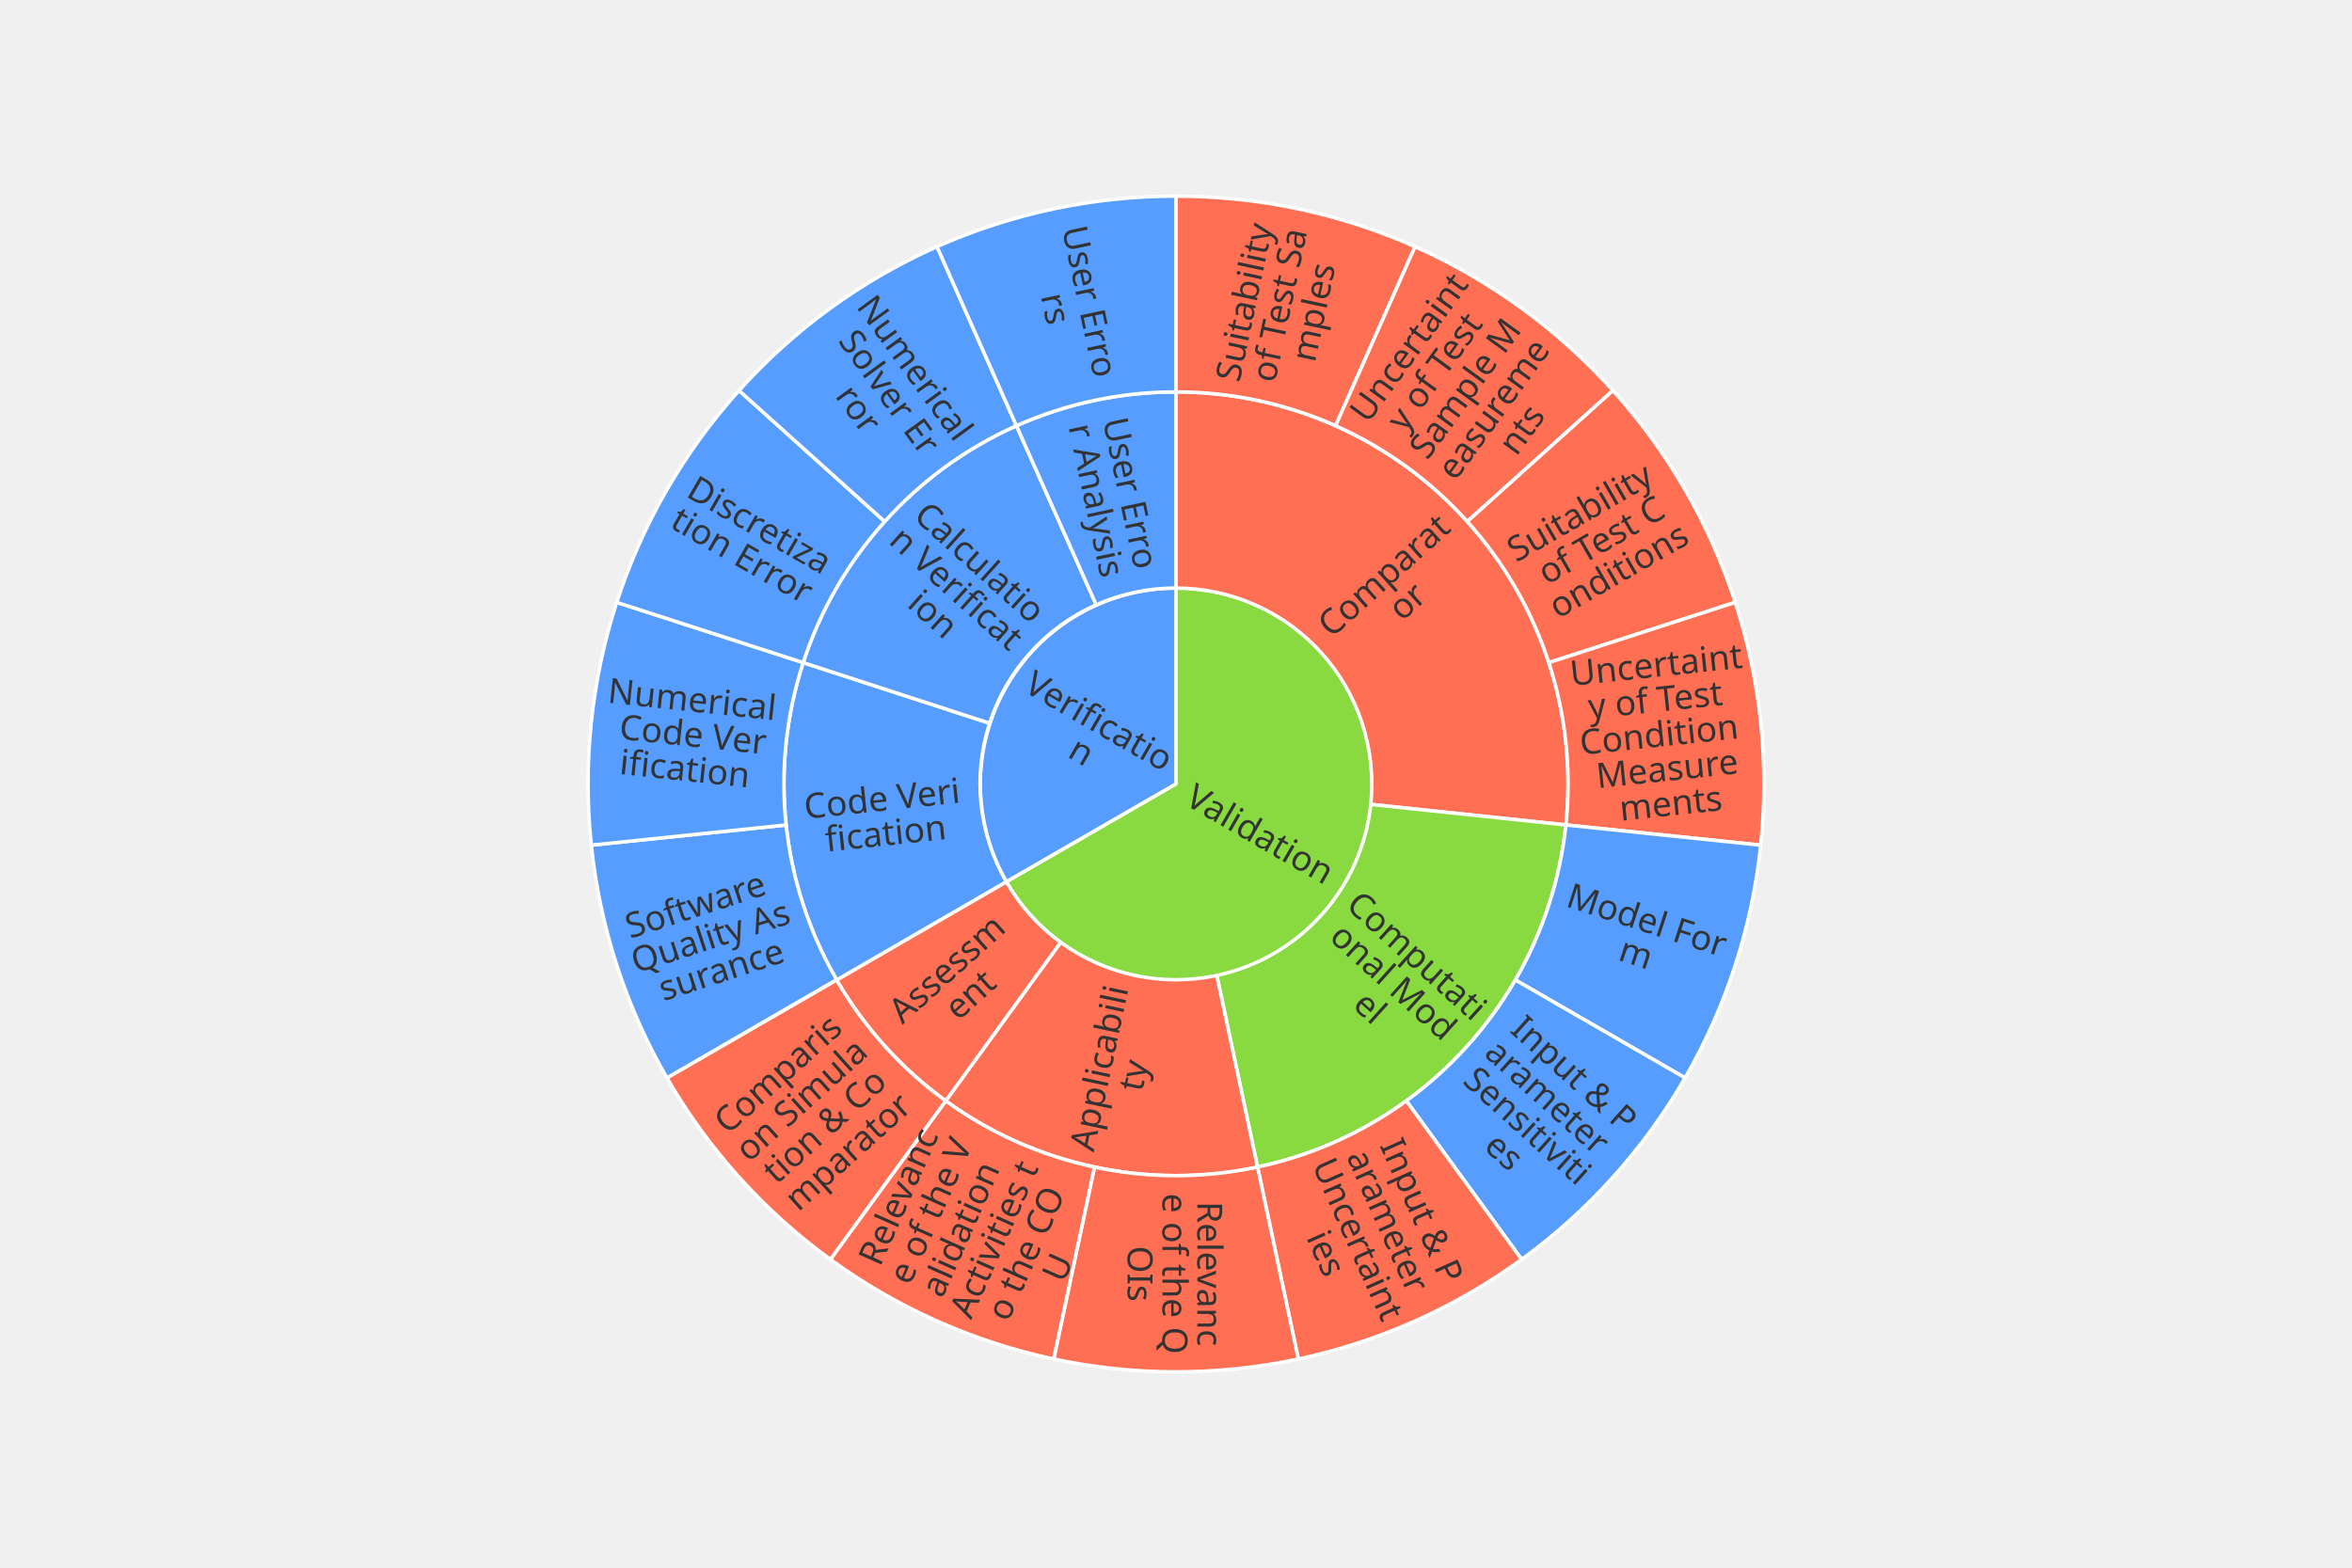
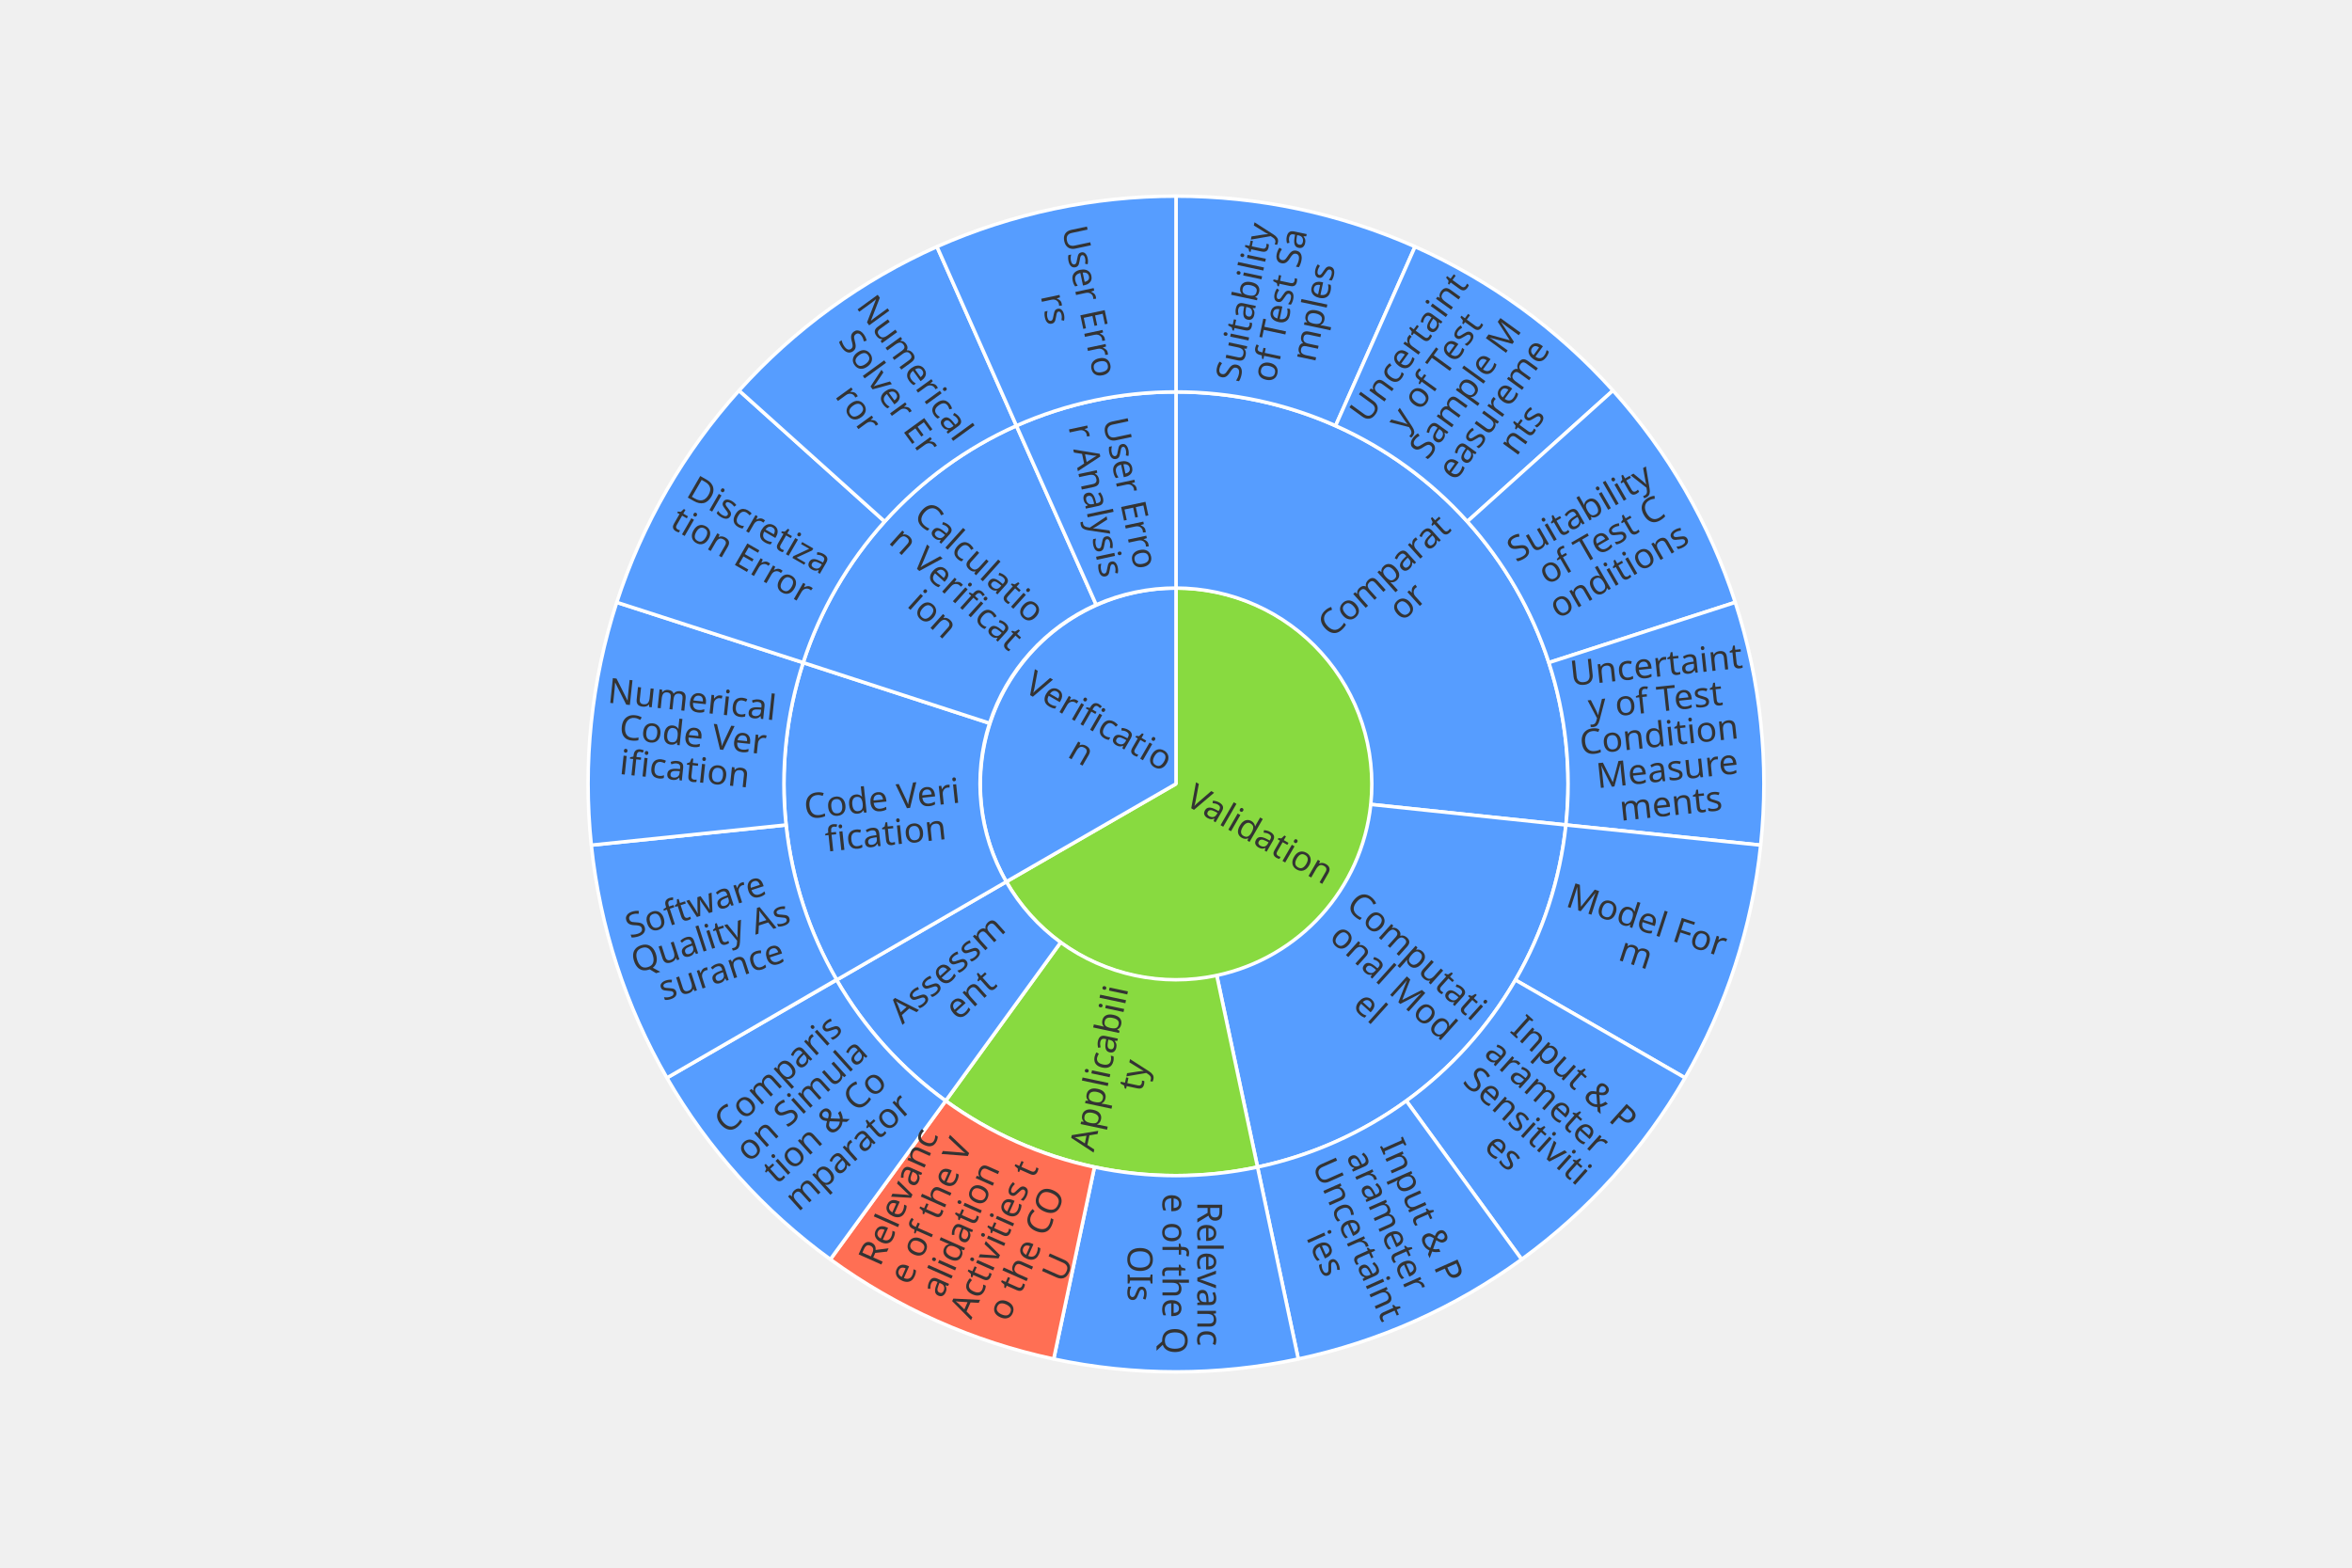
<svg xmlns="http://www.w3.org/2000/svg" width="675" height="450" version="1.1" baseProfile="full" viewBox="0 0 675 450">
  <rect width="675" height="450" x="0" y="0" id="0" fill="none" />
  <path d="M337.5 168.8A56.3 56.3 0 1 1 288.8 253.1L337.5 225Z" fill="#88da40" stroke="white" stroke-linejoin="bevel" />
-   <path d="M337.5 112.5A112.5 112.5 0 0 1 449.4 236.8L393.4 230.9A56.3 56.3 0 0 0 337.5 168.8Z" fill="#ff6f54" stroke="white" stroke-linejoin="bevel" class="zr0-cls-0" />
-   <path d="M337.5 56.3A168.8 168.8 0 0 1 406.1 70.8L383.3 122.2A112.5 112.5 0 0 0 337.5 112.5Z" fill="#ff6f54" stroke="white" stroke-linejoin="bevel" class="zr0-cls-1" />
-   <path d="M406.1 70.8A168.8 168.8 0 0 1 462.9 112.1L421.1 149.7A112.5 112.5 0 0 0 383.3 122.2Z" fill="#ff6f54" stroke="white" stroke-linejoin="bevel" class="zr0-cls-2" />
-   <path d="M462.9 112.1A168.8 168.8 0 0 1 498 172.9L444.5 190.2A112.5 112.5 0 0 0 421.1 149.7Z" fill="#ff6f54" stroke="white" stroke-linejoin="bevel" class="zr0-cls-3" />
-   <path d="M498 172.9A168.8 168.8 0 0 1 505.3 242.6L449.4 236.8A112.5 112.5 0 0 0 444.5 190.2Z" fill="#ff6f54" stroke="white" stroke-linejoin="bevel" class="zr0-cls-4" />
-   <path d="M449.4 236.8A112.5 112.5 0 0 1 360.9 335L349.2 280A56.3 56.3 0 0 0 393.4 230.9Z" fill="#88da40" stroke="white" stroke-linejoin="bevel" class="zr0-cls-5" />
+   <path d="M337.5 112.5A112.5 112.5 0 0 1 449.4 236.8L393.4 230.9A56.3 56.3 0 0 0 337.5 168.8Z" fill="#569dff" stroke="white" stroke-linejoin="bevel" class="zr0-cls-0" />
+   <path d="M337.5 56.3A168.8 168.8 0 0 1 406.1 70.8L383.3 122.2A112.5 112.5 0 0 0 337.5 112.5Z" fill="#569dff" stroke="white" stroke-linejoin="bevel" class="zr0-cls-1" />
+   <path d="M406.1 70.8A168.8 168.8 0 0 1 462.9 112.1L421.1 149.7A112.5 112.5 0 0 0 383.3 122.2Z" fill="#569dff" stroke="white" stroke-linejoin="bevel" class="zr0-cls-2" />
+   <path d="M462.9 112.1A168.8 168.8 0 0 1 498 172.9L444.5 190.2A112.5 112.5 0 0 0 421.1 149.7Z" fill="#569dff" stroke="white" stroke-linejoin="bevel" class="zr0-cls-3" />
+   <path d="M498 172.9A168.8 168.8 0 0 1 505.3 242.6L449.4 236.8A112.5 112.5 0 0 0 444.5 190.2Z" fill="#569dff" stroke="white" stroke-linejoin="bevel" class="zr0-cls-4" />
+   <path d="M449.4 236.8A112.5 112.5 0 0 1 360.9 335L349.2 280A56.3 56.3 0 0 0 393.4 230.9Z" fill="#569dff" stroke="white" stroke-linejoin="bevel" class="zr0-cls-5" />
  <path d="M505.3 242.6A168.8 168.8 0 0 1 483.6 309.4L434.9 281.3A112.5 112.5 0 0 0 449.4 236.8Z" fill="#569dff" stroke="white" stroke-linejoin="bevel" class="zr0-cls-6" />
  <path d="M483.6 309.4A168.8 168.8 0 0 1 436.7 361.5L403.6 316A112.5 112.5 0 0 0 434.9 281.3Z" fill="#569dff" stroke="white" stroke-linejoin="bevel" class="zr0-cls-7" />
-   <path d="M436.7 361.5A168.8 168.8 0 0 1 372.6 390.1L360.9 335A112.5 112.5 0 0 0 403.6 316Z" fill="#ff6f54" stroke="white" stroke-linejoin="bevel" class="zr0-cls-8" />
-   <path d="M360.9 335A112.5 112.5 0 0 1 271.4 316L304.4 270.5A56.3 56.3 0 0 0 349.2 280Z" fill="#ff6f54" stroke="white" stroke-linejoin="bevel" class="zr0-cls-9" />
-   <path d="M372.6 390.1A168.8 168.8 0 0 1 302.4 390.1L314.1 335A112.5 112.5 0 0 0 360.9 335Z" fill="#ff6f54" stroke="white" stroke-linejoin="bevel" class="zr0-cls-10" />
+   <path d="M436.7 361.5A168.8 168.8 0 0 1 372.6 390.1L360.9 335A112.5 112.5 0 0 0 403.6 316Z" fill="#569dff" stroke="white" stroke-linejoin="bevel" class="zr0-cls-8" />
+   <path d="M360.9 335A112.5 112.5 0 0 1 271.4 316L304.4 270.5A56.3 56.3 0 0 0 349.2 280Z" fill="#88da40" stroke="white" stroke-linejoin="bevel" class="zr0-cls-9" />
+   <path d="M372.6 390.1A168.8 168.8 0 0 1 302.4 390.1L314.1 335A112.5 112.5 0 0 0 360.9 335Z" fill="#569dff" stroke="white" stroke-linejoin="bevel" class="zr0-cls-10" />
  <path d="M302.4 390.1A168.8 168.8 0 0 1 238.3 361.5L271.4 316A112.5 112.5 0 0 0 314.1 335Z" fill="#ff6f54" stroke="white" stroke-linejoin="bevel" class="zr0-cls-11" />
-   <path d="M271.4 316A112.5 112.5 0 0 1 240.1 281.3L288.8 253.1A56.3 56.3 0 0 0 304.4 270.5Z" fill="#ff6f54" stroke="white" stroke-linejoin="bevel" class="zr0-cls-12" />
-   <path d="M238.3 361.5A168.8 168.8 0 0 1 191.4 309.4L240.1 281.3A112.5 112.5 0 0 0 271.4 316Z" fill="#ff6f54" stroke="white" stroke-linejoin="bevel" class="zr0-cls-13" />
+   <path d="M271.4 316A112.5 112.5 0 0 1 240.1 281.3L288.8 253.1A56.3 56.3 0 0 0 304.4 270.5Z" fill="#569dff" stroke="white" stroke-linejoin="bevel" class="zr0-cls-12" />
+   <path d="M238.3 361.5A168.8 168.8 0 0 1 191.4 309.4L240.1 281.3A112.5 112.5 0 0 0 271.4 316Z" fill="#569dff" stroke="white" stroke-linejoin="bevel" class="zr0-cls-13" />
  <path d="M288.8 253.1A56.3 56.3 0 0 1 337.5 168.8L337.5 225Z" fill="#569dff" stroke="white" stroke-linejoin="bevel" />
  <path d="M240.1 281.3A112.5 112.5 0 0 1 230.5 190.2L284 207.6A56.3 56.3 0 0 0 288.8 253.1Z" fill="#569dff" stroke="white" stroke-linejoin="bevel" class="zr0-cls-14" />
  <path d="M191.4 309.4A168.8 168.8 0 0 1 169.7 242.6L225.6 236.8A112.5 112.5 0 0 0 240.1 281.2Z" fill="#569dff" stroke="white" stroke-linejoin="bevel" class="zr0-cls-15" />
  <path d="M169.7 242.6A168.8 168.8 0 0 1 177 172.9L230.5 190.2A112.5 112.5 0 0 0 225.6 236.8Z" fill="#569dff" stroke="white" stroke-linejoin="bevel" class="zr0-cls-16" />
  <path d="M230.5 190.2A112.5 112.5 0 0 1 291.7 122.2L314.6 173.6A56.3 56.3 0 0 0 284 207.6Z" fill="#569dff" stroke="white" stroke-linejoin="bevel" class="zr0-cls-17" />
  <path d="M177 172.9A168.8 168.8 0 0 1 212.1 112.1L253.9 149.7A112.5 112.5 0 0 0 230.5 190.2Z" fill="#569dff" stroke="white" stroke-linejoin="bevel" class="zr0-cls-18" />
  <path d="M212.1 112.1A168.8 168.8 0 0 1 268.9 70.8L291.7 122.2A112.5 112.5 0 0 0 253.9 149.7Z" fill="#569dff" stroke="white" stroke-linejoin="bevel" class="zr0-cls-19" />
  <path d="M291.7 122.2A112.5 112.5 0 0 1 337.5 112.5L337.5 168.8A56.3 56.3 0 0 0 314.6 173.6Z" fill="#569dff" stroke="white" stroke-linejoin="bevel" class="zr0-cls-20" />
  <path d="M268.9 70.8A168.8 168.8 0 0 1 337.5 56.3L337.5 112.5A112.5 112.5 0 0 0 291.7 122.2Z" fill="#569dff" stroke="white" stroke-linejoin="bevel" class="zr0-cls-21" />
  <text dominant-baseline="central" text-anchor="middle" style="font-size:10px;font-family:sans-serif;" transform="matrix(0.866,0.5,-0.5,0.866,361.857,239.0625)" fill="#333">Validation</text>
  <text dominant-baseline="central" text-anchor="middle" style="font-size:10px;font-family:sans-serif;" y="-5" transform="matrix(0.743,-0.669,0.669,0.743,400.2028,168.5421)" fill="#333">Comparat</text>
  <text dominant-baseline="central" text-anchor="middle" style="font-size:10px;font-family:sans-serif;" y="5" transform="matrix(0.743,-0.669,0.669,0.743,400.2028,168.5421)" fill="#333">or</text>
  <text dominant-baseline="central" text-anchor="middle" style="font-size:10px;font-family:sans-serif;" xml:space="preserve" y="-10" transform="matrix(0.208,-0.978,0.978,0.208,366.7376,87.448)" fill="#333">Suitability </text>
  <text dominant-baseline="central" text-anchor="middle" style="font-size:10px;font-family:sans-serif;" xml:space="preserve" transform="matrix(0.208,-0.978,0.978,0.208,366.7376,87.448)" fill="#333">of Test Sa</text>
  <text dominant-baseline="central" text-anchor="middle" style="font-size:10px;font-family:sans-serif;" y="10" transform="matrix(0.208,-0.978,0.978,0.208,366.7376,87.448)" fill="#333">mples</text>
  <text dominant-baseline="central" text-anchor="middle" style="font-size:10px;font-family:sans-serif;" y="-20" transform="matrix(0.588,-0.809,0.809,0.588,420.1573,111.232)" fill="#333">Uncertaint</text>
  <text dominant-baseline="central" text-anchor="middle" style="font-size:10px;font-family:sans-serif;" xml:space="preserve" y="-10" transform="matrix(0.588,-0.809,0.809,0.588,420.1573,111.232)" fill="#333">y of Test </text>
  <text dominant-baseline="central" text-anchor="middle" style="font-size:10px;font-family:sans-serif;" xml:space="preserve" transform="matrix(0.588,-0.809,0.809,0.588,420.1573,111.232)" fill="#333">Sample M</text>
  <text dominant-baseline="central" text-anchor="middle" style="font-size:10px;font-family:sans-serif;" y="10" transform="matrix(0.588,-0.809,0.809,0.588,420.1573,111.232)" fill="#333">easureme</text>
  <text dominant-baseline="central" text-anchor="middle" style="font-size:10px;font-family:sans-serif;" y="20" transform="matrix(0.588,-0.809,0.809,0.588,420.1573,111.232)" fill="#333">nts</text>
  <text dominant-baseline="central" text-anchor="middle" style="font-size:10px;font-family:sans-serif;" xml:space="preserve" y="-10" transform="matrix(0.866,-0.5,0.5,0.866,459.2848,154.6875)" fill="#333">Suitability </text>
  <text dominant-baseline="central" text-anchor="middle" style="font-size:10px;font-family:sans-serif;" xml:space="preserve" transform="matrix(0.866,-0.5,0.5,0.866,459.2848,154.6875)" fill="#333">of Test C</text>
  <text dominant-baseline="central" text-anchor="middle" style="font-size:10px;font-family:sans-serif;" y="10" transform="matrix(0.866,-0.5,0.5,0.866,459.2848,154.6875)" fill="#333">onditions</text>
  <text dominant-baseline="central" text-anchor="middle" style="font-size:10px;font-family:sans-serif;" y="-20" transform="matrix(0.995,-0.105,0.105,0.995,477.3546,210.3007)" fill="#333">Uncertaint</text>
  <text dominant-baseline="central" text-anchor="middle" style="font-size:10px;font-family:sans-serif;" xml:space="preserve" y="-10" transform="matrix(0.995,-0.105,0.105,0.995,477.3546,210.3007)" fill="#333">y of Test </text>
  <text dominant-baseline="central" text-anchor="middle" style="font-size:10px;font-family:sans-serif;" xml:space="preserve" transform="matrix(0.995,-0.105,0.105,0.995,477.3546,210.3007)" fill="#333">Condition </text>
  <text dominant-baseline="central" text-anchor="middle" style="font-size:10px;font-family:sans-serif;" y="10" transform="matrix(0.995,-0.105,0.105,0.995,477.3546,210.3007)" fill="#333">Measure</text>
  <text dominant-baseline="central" text-anchor="middle" style="font-size:10px;font-family:sans-serif;" y="20" transform="matrix(0.995,-0.105,0.105,0.995,477.3546,210.3007)" fill="#333">ments</text>
  <text dominant-baseline="central" text-anchor="middle" style="font-size:10px;font-family:sans-serif;" y="-10" transform="matrix(0.743,0.669,-0.669,0.743,400.2028,281.4579)" fill="#333">Computati</text>
  <text dominant-baseline="central" text-anchor="middle" style="font-size:10px;font-family:sans-serif;" xml:space="preserve" transform="matrix(0.743,0.669,-0.669,0.743,400.2028,281.4579)" fill="#333">onal Mod</text>
  <text dominant-baseline="central" text-anchor="middle" style="font-size:10px;font-family:sans-serif;" y="10" transform="matrix(0.743,0.669,-0.669,0.743,400.2028,281.4579)" fill="#333">el</text>
  <text dominant-baseline="central" text-anchor="middle" style="font-size:10px;font-family:sans-serif;" xml:space="preserve" y="-5" transform="matrix(0.951,0.309,-0.309,0.951,471.2423,268.4555)" fill="#333">Model For</text>
  <text dominant-baseline="central" text-anchor="middle" style="font-size:10px;font-family:sans-serif;" y="5" transform="matrix(0.951,0.309,-0.309,0.951,471.2423,268.4555)" fill="#333">m</text>
  <text dominant-baseline="central" text-anchor="middle" style="font-size:10px;font-family:sans-serif;" xml:space="preserve" y="-15" transform="matrix(0.743,0.669,-0.669,0.743,442.0047,319.0965)" fill="#333">Input &amp; P</text>
  <text dominant-baseline="central" text-anchor="middle" style="font-size:10px;font-family:sans-serif;" xml:space="preserve" y="-5" transform="matrix(0.743,0.669,-0.669,0.743,442.0047,319.0965)" fill="#333">arameter </text>
  <text dominant-baseline="central" text-anchor="middle" style="font-size:10px;font-family:sans-serif;" y="5" transform="matrix(0.743,0.669,-0.669,0.743,442.0047,319.0965)" fill="#333">Sensitiviti</text>
  <text dominant-baseline="central" text-anchor="middle" style="font-size:10px;font-family:sans-serif;" y="15" transform="matrix(0.743,0.669,-0.669,0.743,442.0047,319.0965)" fill="#333">es</text>
  <text dominant-baseline="central" text-anchor="middle" style="font-size:10px;font-family:sans-serif;" xml:space="preserve" y="-15" transform="matrix(0.407,0.914,-0.914,0.407,394.6973,353.4673)" fill="#333">Input &amp; P</text>
  <text dominant-baseline="central" text-anchor="middle" style="font-size:10px;font-family:sans-serif;" xml:space="preserve" y="-5" transform="matrix(0.407,0.914,-0.914,0.407,394.6973,353.4673)" fill="#333">arameter </text>
  <text dominant-baseline="central" text-anchor="middle" style="font-size:10px;font-family:sans-serif;" y="5" transform="matrix(0.407,0.914,-0.914,0.407,394.6973,353.4673)" fill="#333">Uncertaint</text>
  <text dominant-baseline="central" text-anchor="middle" style="font-size:10px;font-family:sans-serif;" y="15" transform="matrix(0.407,0.914,-0.914,0.407,394.6973,353.4673)" fill="#333">ies</text>
  <text dominant-baseline="central" text-anchor="middle" style="font-size:10px;font-family:sans-serif;" y="-5" transform="matrix(0.208,-0.978,0.978,0.208,319.9575,307.5312)" fill="#333">Applicabili</text>
  <text dominant-baseline="central" text-anchor="middle" style="font-size:10px;font-family:sans-serif;" y="5" transform="matrix(0.208,-0.978,0.978,0.208,319.9575,307.5312)" fill="#333">ty</text>
  <text dominant-baseline="central" text-anchor="middle" style="font-size:10px;font-family:sans-serif;" y="-10" transform="matrix(0,1,-1,0,337.5,365.625)" fill="#333">Relevanc</text>
  <text dominant-baseline="central" text-anchor="middle" style="font-size:10px;font-family:sans-serif;" xml:space="preserve" transform="matrix(0,1,-1,0,337.5,365.625)" fill="#333">e of the Q</text>
  <text dominant-baseline="central" text-anchor="middle" style="font-size:10px;font-family:sans-serif;" y="10" transform="matrix(0,1,-1,0,337.5,365.625)" fill="#333">OIs</text>
  <text dominant-baseline="central" text-anchor="middle" style="font-size:10px;font-family:sans-serif;" y="-25" transform="matrix(0.407,-0.914,0.914,0.407,280.3027,353.4673)" fill="#333">Relevanc</text>
  <text dominant-baseline="central" text-anchor="middle" style="font-size:10px;font-family:sans-serif;" xml:space="preserve" y="-15" transform="matrix(0.407,-0.914,0.914,0.407,280.3027,353.4673)" fill="#333">e of the V</text>
  <text dominant-baseline="central" text-anchor="middle" style="font-size:10px;font-family:sans-serif;" xml:space="preserve" y="-5" transform="matrix(0.407,-0.914,0.914,0.407,280.3027,353.4673)" fill="#333">alidation </text>
  <text dominant-baseline="central" text-anchor="middle" style="font-size:10px;font-family:sans-serif;" xml:space="preserve" y="5" transform="matrix(0.407,-0.914,0.914,0.407,280.3027,353.4673)" fill="#333">Activities t</text>
  <text dominant-baseline="central" text-anchor="middle" style="font-size:10px;font-family:sans-serif;" xml:space="preserve" y="15" transform="matrix(0.407,-0.914,0.914,0.407,280.3027,353.4673)" fill="#333">o the CO</text>
  <text dominant-baseline="central" text-anchor="middle" style="font-size:10px;font-family:sans-serif;" y="25" transform="matrix(0.407,-0.914,0.914,0.407,280.3027,353.4673)" fill="#333">U</text>
  <text dominant-baseline="central" text-anchor="middle" style="font-size:10px;font-family:sans-serif;" y="-5" transform="matrix(0.743,-0.669,0.669,0.743,274.7972,281.4579)" fill="#333">Assessm</text>
  <text dominant-baseline="central" text-anchor="middle" style="font-size:10px;font-family:sans-serif;" y="5" transform="matrix(0.743,-0.669,0.669,0.743,274.7972,281.4579)" fill="#333">ent</text>
  <text dominant-baseline="central" text-anchor="middle" style="font-size:10px;font-family:sans-serif;" y="-15" transform="matrix(0.743,-0.669,0.669,0.743,232.9953,319.0965)" fill="#333">Comparis</text>
  <text dominant-baseline="central" text-anchor="middle" style="font-size:10px;font-family:sans-serif;" xml:space="preserve" y="-5" transform="matrix(0.743,-0.669,0.669,0.743,232.9953,319.0965)" fill="#333">on Simula</text>
  <text dominant-baseline="central" text-anchor="middle" style="font-size:10px;font-family:sans-serif;" xml:space="preserve" y="5" transform="matrix(0.743,-0.669,0.669,0.743,232.9953,319.0965)" fill="#333">tion &amp; Co</text>
  <text dominant-baseline="central" text-anchor="middle" style="font-size:10px;font-family:sans-serif;" y="15" transform="matrix(0.743,-0.669,0.669,0.743,232.9953,319.0965)" fill="#333">mparator</text>
  <text dominant-baseline="central" text-anchor="middle" style="font-size:10px;font-family:sans-serif;" y="-5" transform="matrix(0.866,0.5,-0.5,0.866,313.143,210.9375)" fill="#333">Verificatio</text>
  <text dominant-baseline="central" text-anchor="middle" style="font-size:10px;font-family:sans-serif;" y="5" transform="matrix(0.866,0.5,-0.5,0.866,313.143,210.9375)" fill="#333">n</text>
  <text dominant-baseline="central" text-anchor="middle" style="font-size:10px;font-family:sans-serif;" xml:space="preserve" y="-5" transform="matrix(0.995,-0.105,0.105,0.995,253.5872,233.8196)" fill="#333">Code Veri</text>
  <text dominant-baseline="central" text-anchor="middle" style="font-size:10px;font-family:sans-serif;" y="5" transform="matrix(0.995,-0.105,0.105,0.995,253.5872,233.8196)" fill="#333">fication</text>
  <text dominant-baseline="central" text-anchor="middle" style="font-size:10px;font-family:sans-serif;" xml:space="preserve" y="-10" transform="matrix(0.951,-0.309,0.309,0.951,203.7577,268.4555)" fill="#333">Software </text>
  <text dominant-baseline="central" text-anchor="middle" style="font-size:10px;font-family:sans-serif;" xml:space="preserve" transform="matrix(0.951,-0.309,0.309,0.951,203.7577,268.4555)" fill="#333">Quality As</text>
  <text dominant-baseline="central" text-anchor="middle" style="font-size:10px;font-family:sans-serif;" y="10" transform="matrix(0.951,-0.309,0.309,0.951,203.7577,268.4555)" fill="#333">surance</text>
  <text dominant-baseline="central" text-anchor="middle" style="font-size:10px;font-family:sans-serif;" y="-10" transform="matrix(0.995,0.105,-0.105,0.995,197.6454,210.3007)" fill="#333">Numerical</text>
  <text dominant-baseline="central" text-anchor="middle" style="font-size:10px;font-family:sans-serif;" xml:space="preserve" transform="matrix(0.995,0.105,-0.105,0.995,197.6454,210.3007)" fill="#333"> Code Ver</text>
  <text dominant-baseline="central" text-anchor="middle" style="font-size:10px;font-family:sans-serif;" y="10" transform="matrix(0.995,0.105,-0.105,0.995,197.6454,210.3007)" fill="#333">ification</text>
  <text dominant-baseline="central" text-anchor="middle" style="font-size:10px;font-family:sans-serif;" y="-10" transform="matrix(0.743,0.669,-0.669,0.743,274.7972,168.5421)" fill="#333">Calculatio</text>
  <text dominant-baseline="central" text-anchor="middle" style="font-size:10px;font-family:sans-serif;" xml:space="preserve" transform="matrix(0.743,0.669,-0.669,0.743,274.7972,168.5421)" fill="#333">n Verificat</text>
  <text dominant-baseline="central" text-anchor="middle" style="font-size:10px;font-family:sans-serif;" y="10" transform="matrix(0.743,0.669,-0.669,0.743,274.7972,168.5421)" fill="#333">ion</text>
  <text dominant-baseline="central" text-anchor="middle" style="font-size:10px;font-family:sans-serif;" y="-5" transform="matrix(0.866,0.5,-0.5,0.866,215.7152,154.6875)" fill="#333">Discretiza</text>
  <text dominant-baseline="central" text-anchor="middle" style="font-size:10px;font-family:sans-serif;" xml:space="preserve" y="5" transform="matrix(0.866,0.5,-0.5,0.866,215.7152,154.6875)" fill="#333">tion Error</text>
  <text dominant-baseline="central" text-anchor="middle" style="font-size:10px;font-family:sans-serif;" y="-10" transform="matrix(0.588,0.809,-0.809,0.588,254.8427,111.232)" fill="#333">Numerical</text>
  <text dominant-baseline="central" text-anchor="middle" style="font-size:10px;font-family:sans-serif;" xml:space="preserve" transform="matrix(0.588,0.809,-0.809,0.588,254.8427,111.232)" fill="#333"> Solver Er</text>
  <text dominant-baseline="central" text-anchor="middle" style="font-size:10px;font-family:sans-serif;" y="10" transform="matrix(0.588,0.809,-0.809,0.588,254.8427,111.232)" fill="#333">ror</text>
  <text dominant-baseline="central" text-anchor="middle" style="font-size:10px;font-family:sans-serif;" xml:space="preserve" y="-5" transform="matrix(0.208,0.978,-0.978,0.208,319.9575,142.4688)" fill="#333">User Erro</text>
  <text dominant-baseline="central" text-anchor="middle" style="font-size:10px;font-family:sans-serif;" xml:space="preserve" y="5" transform="matrix(0.208,0.978,-0.978,0.208,319.9575,142.4688)" fill="#333">r Analysis</text>
  <text dominant-baseline="central" text-anchor="middle" style="font-size:10px;font-family:sans-serif;" xml:space="preserve" y="-5" transform="matrix(0.208,0.978,-0.978,0.208,308.2624,87.448)" fill="#333">User Erro</text>
  <text dominant-baseline="central" text-anchor="middle" style="font-size:10px;font-family:sans-serif;" y="5" transform="matrix(0.208,0.978,-0.978,0.208,308.2624,87.448)" fill="#333">rs</text>
  <path d="M-5 -5l10 0l0 10l-10 0Z" transform="translate(337.5 445)" fill="rgb(0,0,0)" fill-opacity="0" stroke="#ccc" stroke-width="0" />
  <style>
.zr0-cls-0 {
animation:zr0-ani-0 1s cubic-bezier(0.65,0,0.35,1) both;
}
.zr0-cls-1 {
animation:zr0-ani-1 1s cubic-bezier(0.65,0,0.35,1) both;
}
.zr0-cls-2 {
animation:zr0-ani-2 1s cubic-bezier(0.65,0,0.35,1) both;
}
.zr0-cls-3 {
animation:zr0-ani-3 1s cubic-bezier(0.65,0,0.35,1) both;
}
.zr0-cls-4 {
animation:zr0-ani-4 1s cubic-bezier(0.65,0,0.35,1) both;
}
.zr0-cls-5 {
animation:zr0-ani-5 1s cubic-bezier(0.65,0,0.35,1) both;
}
.zr0-cls-6 {
animation:zr0-ani-6 1s cubic-bezier(0.65,0,0.35,1) both;
}
.zr0-cls-7 {
animation:zr0-ani-7 1s cubic-bezier(0.65,0,0.35,1) both;
}
.zr0-cls-8 {
animation:zr0-ani-8 1s cubic-bezier(0.65,0,0.35,1) both;
}
.zr0-cls-9 {
animation:zr0-ani-9 1s cubic-bezier(0.65,0,0.35,1) both;
}
.zr0-cls-10 {
animation:zr0-ani-10 1s cubic-bezier(0.65,0,0.35,1) both;
}
.zr0-cls-11 {
animation:zr0-ani-11 1s cubic-bezier(0.65,0,0.35,1) both;
}
.zr0-cls-12 {
animation:zr0-ani-12 1s cubic-bezier(0.65,0,0.35,1) both;
}
.zr0-cls-13 {
animation:zr0-ani-13 1s cubic-bezier(0.65,0,0.35,1) both;
}
.zr0-cls-14 {
animation:zr0-ani-14 1s cubic-bezier(0.65,0,0.35,1) both;
}
.zr0-cls-15 {
animation:zr0-ani-15 1s cubic-bezier(0.65,0,0.35,1) both;
}
.zr0-cls-16 {
animation:zr0-ani-16 1s cubic-bezier(0.65,0,0.35,1) both;
}
.zr0-cls-17 {
animation:zr0-ani-17 1s cubic-bezier(0.65,0,0.35,1) both;
}
.zr0-cls-18 {
animation:zr0-ani-18 1s cubic-bezier(0.65,0,0.35,1) both;
}
.zr0-cls-19 {
animation:zr0-ani-19 1s cubic-bezier(0.65,0,0.35,1) both;
}
.zr0-cls-20 {
animation:zr0-ani-20 1s cubic-bezier(0.65,0,0.35,1) both;
}
.zr0-cls-21 {
animation:zr0-ani-21 1s cubic-bezier(0.65,0,0.35,1) both;
}
@keyframes zr0-ani-0 {
0% {
d:path("M337.5 168.8A56.3 56.3 0 0 1 393.4 230.9L393.4 230.9A56.3 56.3 0 0 0 337.5 168.8Z");
}
100% {
d:path("M337.5 112.5A112.5 112.5 0 0 1 449.4 236.8L393.4 230.9A56.3 56.3 0 0 0 337.5 168.8Z");
}
}
@keyframes zr0-ani-1 {
0% {
d:path("M337.5 112.5A112.5 112.5 0 0 1 383.3 122.2L383.3 122.2A112.5 112.5 0 0 0 337.5 112.5Z");
}
100% {
d:path("M337.5 56.3A168.8 168.8 0 0 1 406.1 70.8L383.3 122.2A112.5 112.5 0 0 0 337.5 112.5Z");
}
}
@keyframes zr0-ani-2 {
0% {
d:path("M383.3 122.2A112.5 112.5 0 0 1 421.1 149.7L421.1 149.7A112.5 112.5 0 0 0 383.3 122.2Z");
}
100% {
d:path("M406.1 70.8A168.8 168.8 0 0 1 462.9 112.1L421.1 149.7A112.5 112.5 0 0 0 383.3 122.2Z");
}
}
@keyframes zr0-ani-3 {
0% {
d:path("M421.1 149.7A112.5 112.5 0 0 1 444.5 190.2L444.5 190.2A112.5 112.5 0 0 0 421.1 149.7Z");
}
100% {
d:path("M462.9 112.1A168.8 168.8 0 0 1 498 172.9L444.5 190.2A112.5 112.5 0 0 0 421.1 149.7Z");
}
}
@keyframes zr0-ani-4 {
0% {
d:path("M444.5 190.2A112.5 112.5 0 0 1 449.4 236.8L449.4 236.8A112.5 112.5 0 0 0 444.5 190.2Z");
}
100% {
d:path("M498 172.9A168.8 168.8 0 0 1 505.3 242.6L449.4 236.8A112.5 112.5 0 0 0 444.5 190.2Z");
}
}
@keyframes zr0-ani-5 {
0% {
d:path("M393.4 230.9A56.3 56.3 0 0 1 349.2 280L349.2 280A56.3 56.3 0 0 0 393.4 230.9Z");
}
100% {
d:path("M449.4 236.8A112.5 112.5 0 0 1 360.9 335L349.2 280A56.3 56.3 0 0 0 393.4 230.9Z");
}
}
@keyframes zr0-ani-6 {
0% {
d:path("M449.4 236.8A112.5 112.5 0 0 1 434.9 281.2L434.9 281.3A112.5 112.5 0 0 0 449.4 236.8Z");
}
100% {
d:path("M505.3 242.6A168.8 168.8 0 0 1 483.6 309.4L434.9 281.3A112.5 112.5 0 0 0 449.4 236.8Z");
}
}
@keyframes zr0-ani-7 {
0% {
d:path("M434.9 281.3A112.5 112.5 0 0 1 403.6 316L403.6 316A112.5 112.5 0 0 0 434.9 281.3Z");
}
100% {
d:path("M483.6 309.4A168.8 168.8 0 0 1 436.7 361.5L403.6 316A112.5 112.5 0 0 0 434.9 281.3Z");
}
}
@keyframes zr0-ani-8 {
0% {
d:path("M403.6 316A112.5 112.5 0 0 1 360.9 335L360.9 335A112.5 112.5 0 0 0 403.6 316Z");
}
100% {
d:path("M436.7 361.5A168.8 168.8 0 0 1 372.6 390.1L360.9 335A112.5 112.5 0 0 0 403.6 316Z");
}
}
@keyframes zr0-ani-9 {
0% {
d:path("M349.2 280A56.3 56.3 0 0 1 304.4 270.5L304.4 270.5A56.3 56.3 0 0 0 349.2 280Z");
}
100% {
d:path("M360.9 335A112.5 112.5 0 0 1 271.4 316L304.4 270.5A56.3 56.3 0 0 0 349.2 280Z");
}
}
@keyframes zr0-ani-10 {
0% {
d:path("M360.9 335A112.5 112.5 0 0 1 314.1 335L314.1 335A112.5 112.5 0 0 0 360.9 335Z");
}
100% {
d:path("M372.6 390.1A168.8 168.8 0 0 1 302.4 390.1L314.1 335A112.5 112.5 0 0 0 360.9 335Z");
}
}
@keyframes zr0-ani-11 {
0% {
d:path("M314.1 335A112.5 112.5 0 0 1 271.4 316L271.4 316A112.5 112.5 0 0 0 314.1 335Z");
}
100% {
d:path("M302.4 390.1A168.8 168.8 0 0 1 238.3 361.5L271.4 316A112.5 112.5 0 0 0 314.1 335Z");
}
}
@keyframes zr0-ani-12 {
0% {
d:path("M304.4 270.5A56.3 56.3 0 0 1 288.8 253.1L288.8 253.1A56.3 56.3 0 0 0 304.4 270.5Z");
}
100% {
d:path("M271.4 316A112.5 112.5 0 0 1 240.1 281.3L288.8 253.1A56.3 56.3 0 0 0 304.4 270.5Z");
}
}
@keyframes zr0-ani-13 {
0% {
d:path("M271.4 316A112.5 112.5 0 0 1 240.1 281.3L240.1 281.3A112.5 112.5 0 0 0 271.4 316Z");
}
100% {
d:path("M238.3 361.5A168.8 168.8 0 0 1 191.4 309.4L240.1 281.3A112.5 112.5 0 0 0 271.4 316Z");
}
}
@keyframes zr0-ani-14 {
0% {
d:path("M288.8 253.1A56.3 56.3 0 0 1 284 207.6L284 207.6A56.3 56.3 0 0 0 288.8 253.1Z");
}
100% {
d:path("M240.1 281.3A112.5 112.5 0 0 1 230.5 190.2L284 207.6A56.3 56.3 0 0 0 288.8 253.1Z");
}
}
@keyframes zr0-ani-15 {
0% {
d:path("M240.1 281.3A112.5 112.5 0 0 1 225.6 236.8L225.6 236.8A112.5 112.5 0 0 0 240.1 281.2Z");
}
100% {
d:path("M191.4 309.4A168.8 168.8 0 0 1 169.7 242.6L225.6 236.8A112.5 112.5 0 0 0 240.1 281.2Z");
}
}
@keyframes zr0-ani-16 {
0% {
d:path("M225.6 236.8A112.5 112.5 0 0 1 230.5 190.2L230.5 190.2A112.5 112.5 0 0 0 225.6 236.8Z");
}
100% {
d:path("M169.7 242.6A168.8 168.8 0 0 1 177 172.9L230.5 190.2A112.5 112.5 0 0 0 225.6 236.8Z");
}
}
@keyframes zr0-ani-17 {
0% {
d:path("M284 207.6A56.3 56.3 0 0 1 314.6 173.6L314.6 173.6A56.3 56.3 0 0 0 284 207.6Z");
}
100% {
d:path("M230.5 190.2A112.5 112.5 0 0 1 291.7 122.2L314.6 173.6A56.3 56.3 0 0 0 284 207.6Z");
}
}
@keyframes zr0-ani-18 {
0% {
d:path("M230.5 190.2A112.5 112.5 0 0 1 253.9 149.7L253.9 149.7A112.5 112.5 0 0 0 230.5 190.2Z");
}
100% {
d:path("M177 172.9A168.8 168.8 0 0 1 212.1 112.1L253.9 149.7A112.5 112.5 0 0 0 230.5 190.2Z");
}
}
@keyframes zr0-ani-19 {
0% {
d:path("M253.9 149.7A112.5 112.5 0 0 1 291.7 122.2L291.7 122.2A112.5 112.5 0 0 0 253.9 149.7Z");
}
100% {
d:path("M212.1 112.1A168.8 168.8 0 0 1 268.9 70.8L291.7 122.2A112.5 112.5 0 0 0 253.9 149.7Z");
}
}
@keyframes zr0-ani-20 {
0% {
d:path("M314.6 173.6A56.3 56.3 0 0 1 337.5 168.8L337.5 168.8A56.3 56.3 0 0 0 314.6 173.6Z");
}
100% {
d:path("M291.7 122.2A112.5 112.5 0 0 1 337.5 112.5L337.5 168.8A56.3 56.3 0 0 0 314.6 173.6Z");
}
}
@keyframes zr0-ani-21 {
0% {
d:path("M291.7 122.2A112.5 112.5 0 0 1 337.5 112.5L337.5 112.5A112.5 112.5 0 0 0 291.7 122.2Z");
}
100% {
d:path("M268.9 70.8A168.8 168.8 0 0 1 337.5 56.3L337.5 112.5A112.5 112.5 0 0 0 291.7 122.2Z");
}
}


</style>
</svg>
